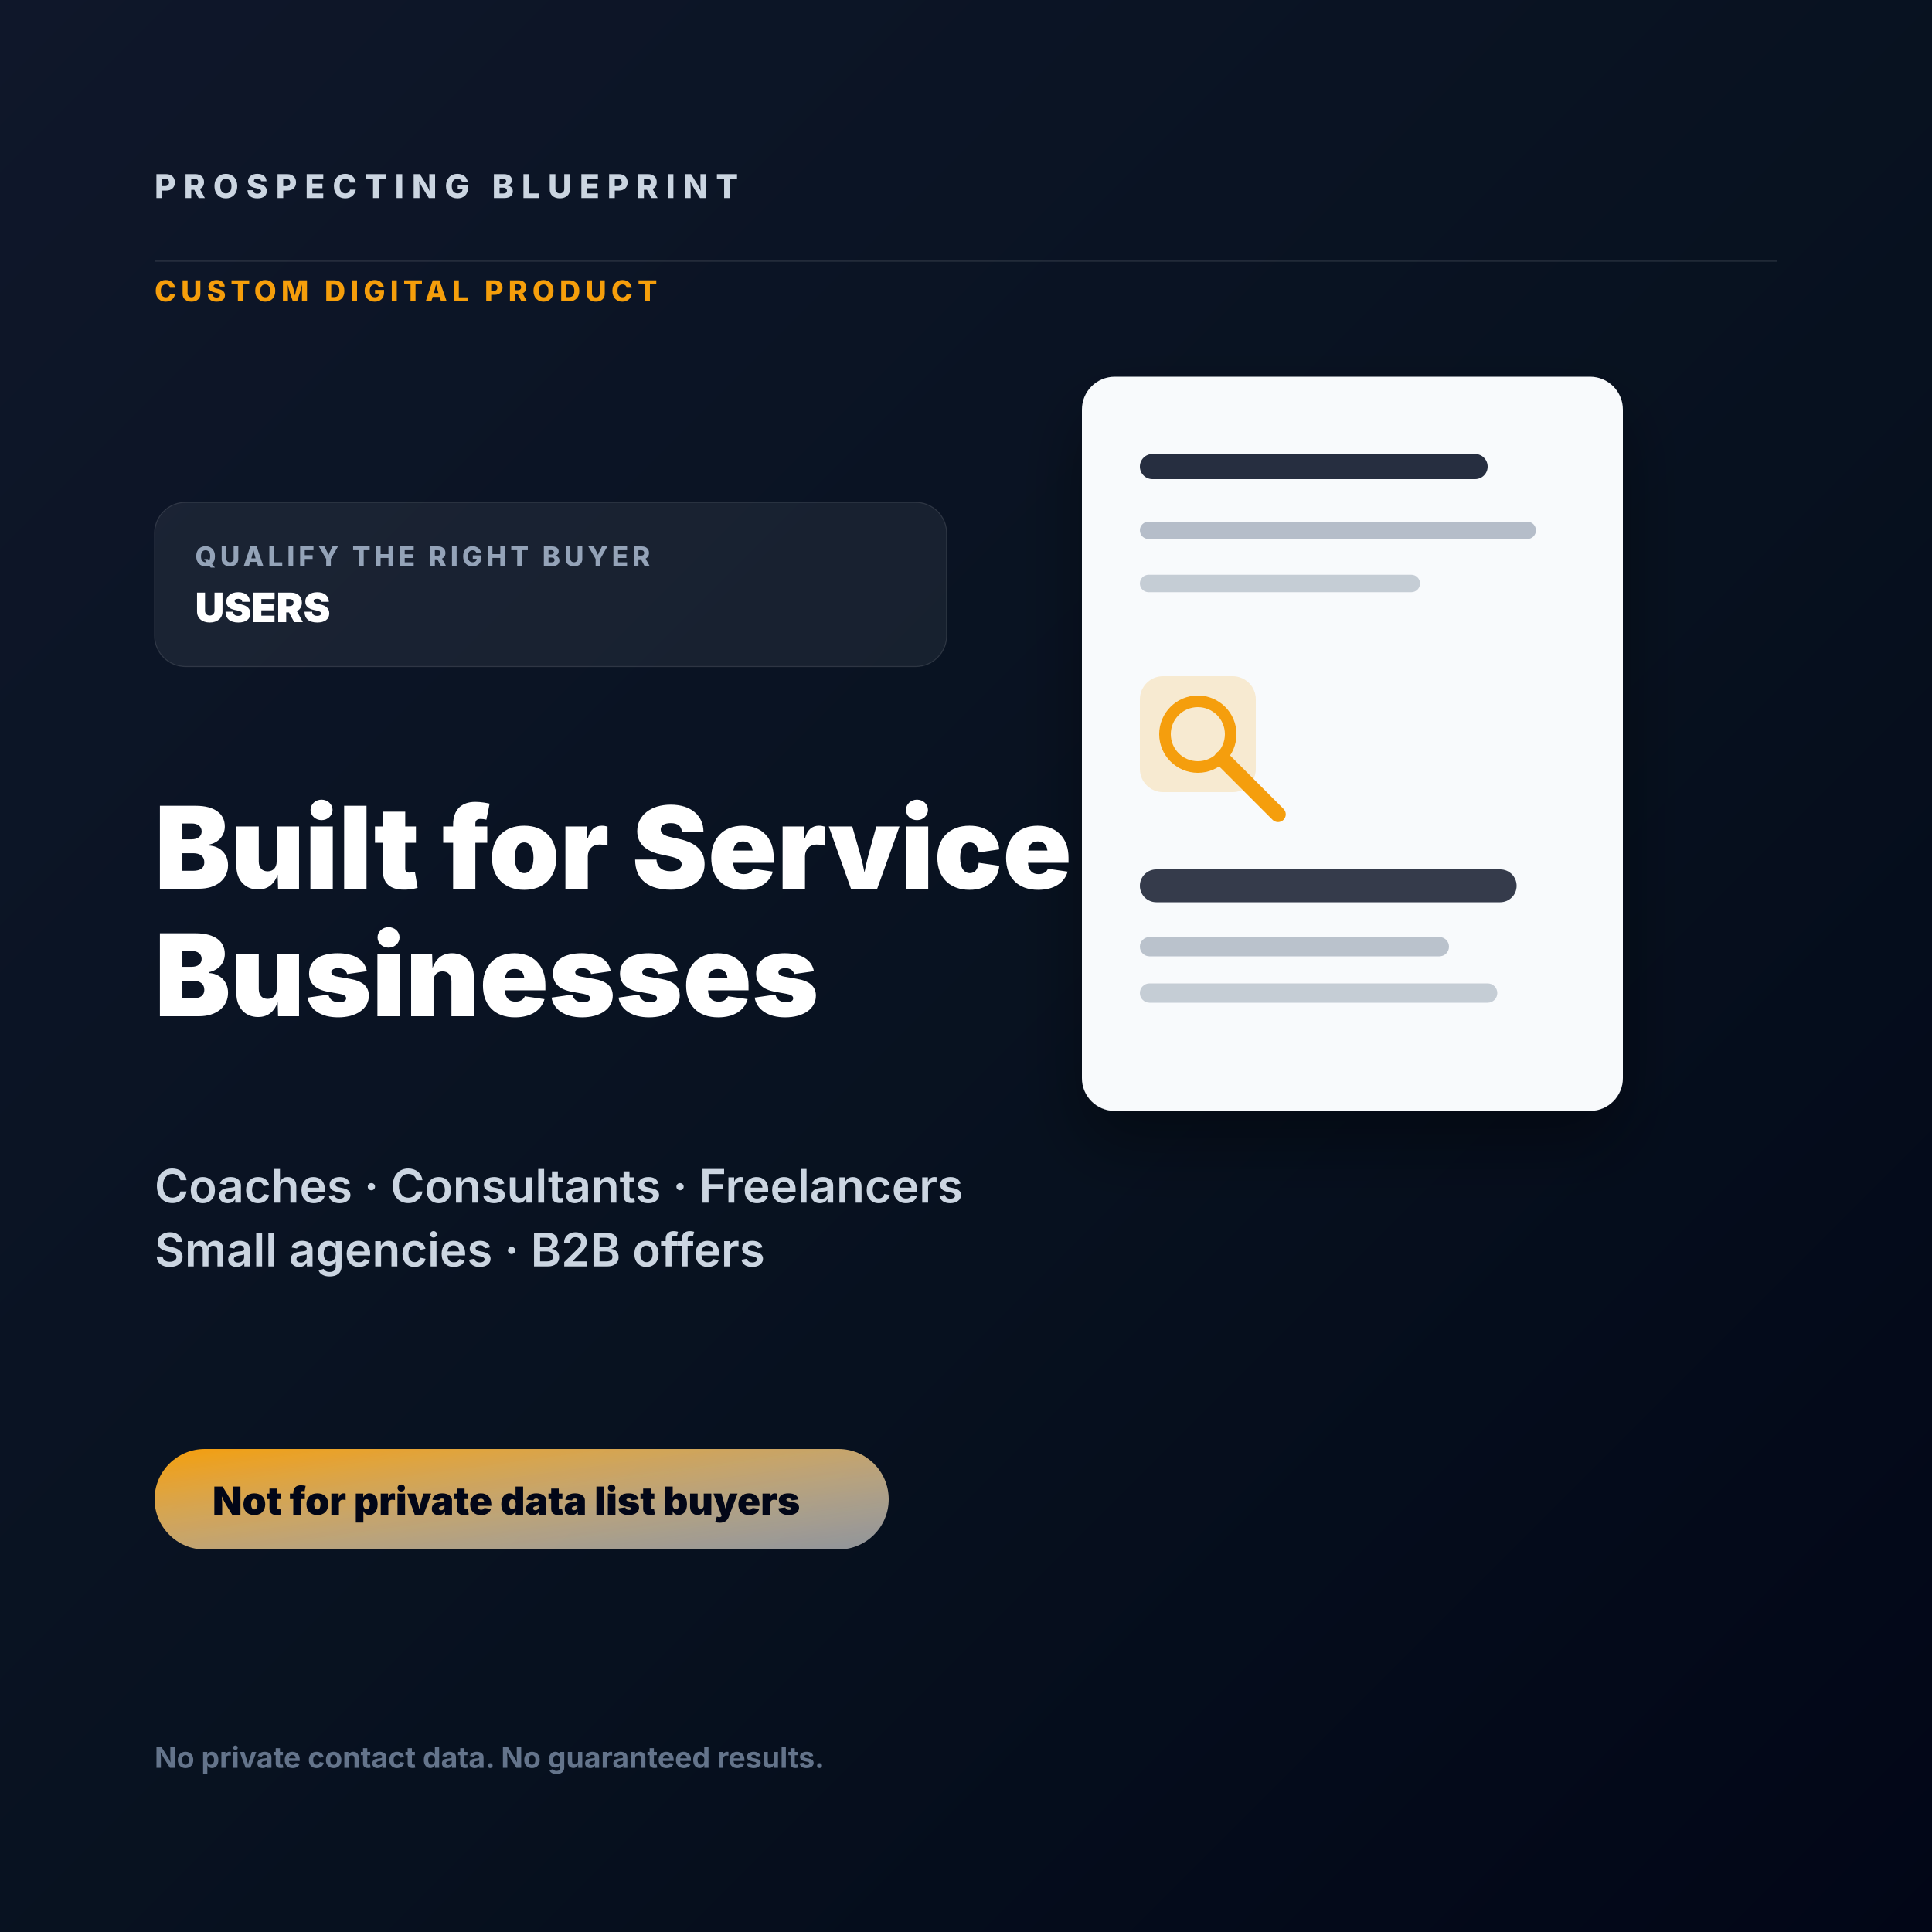
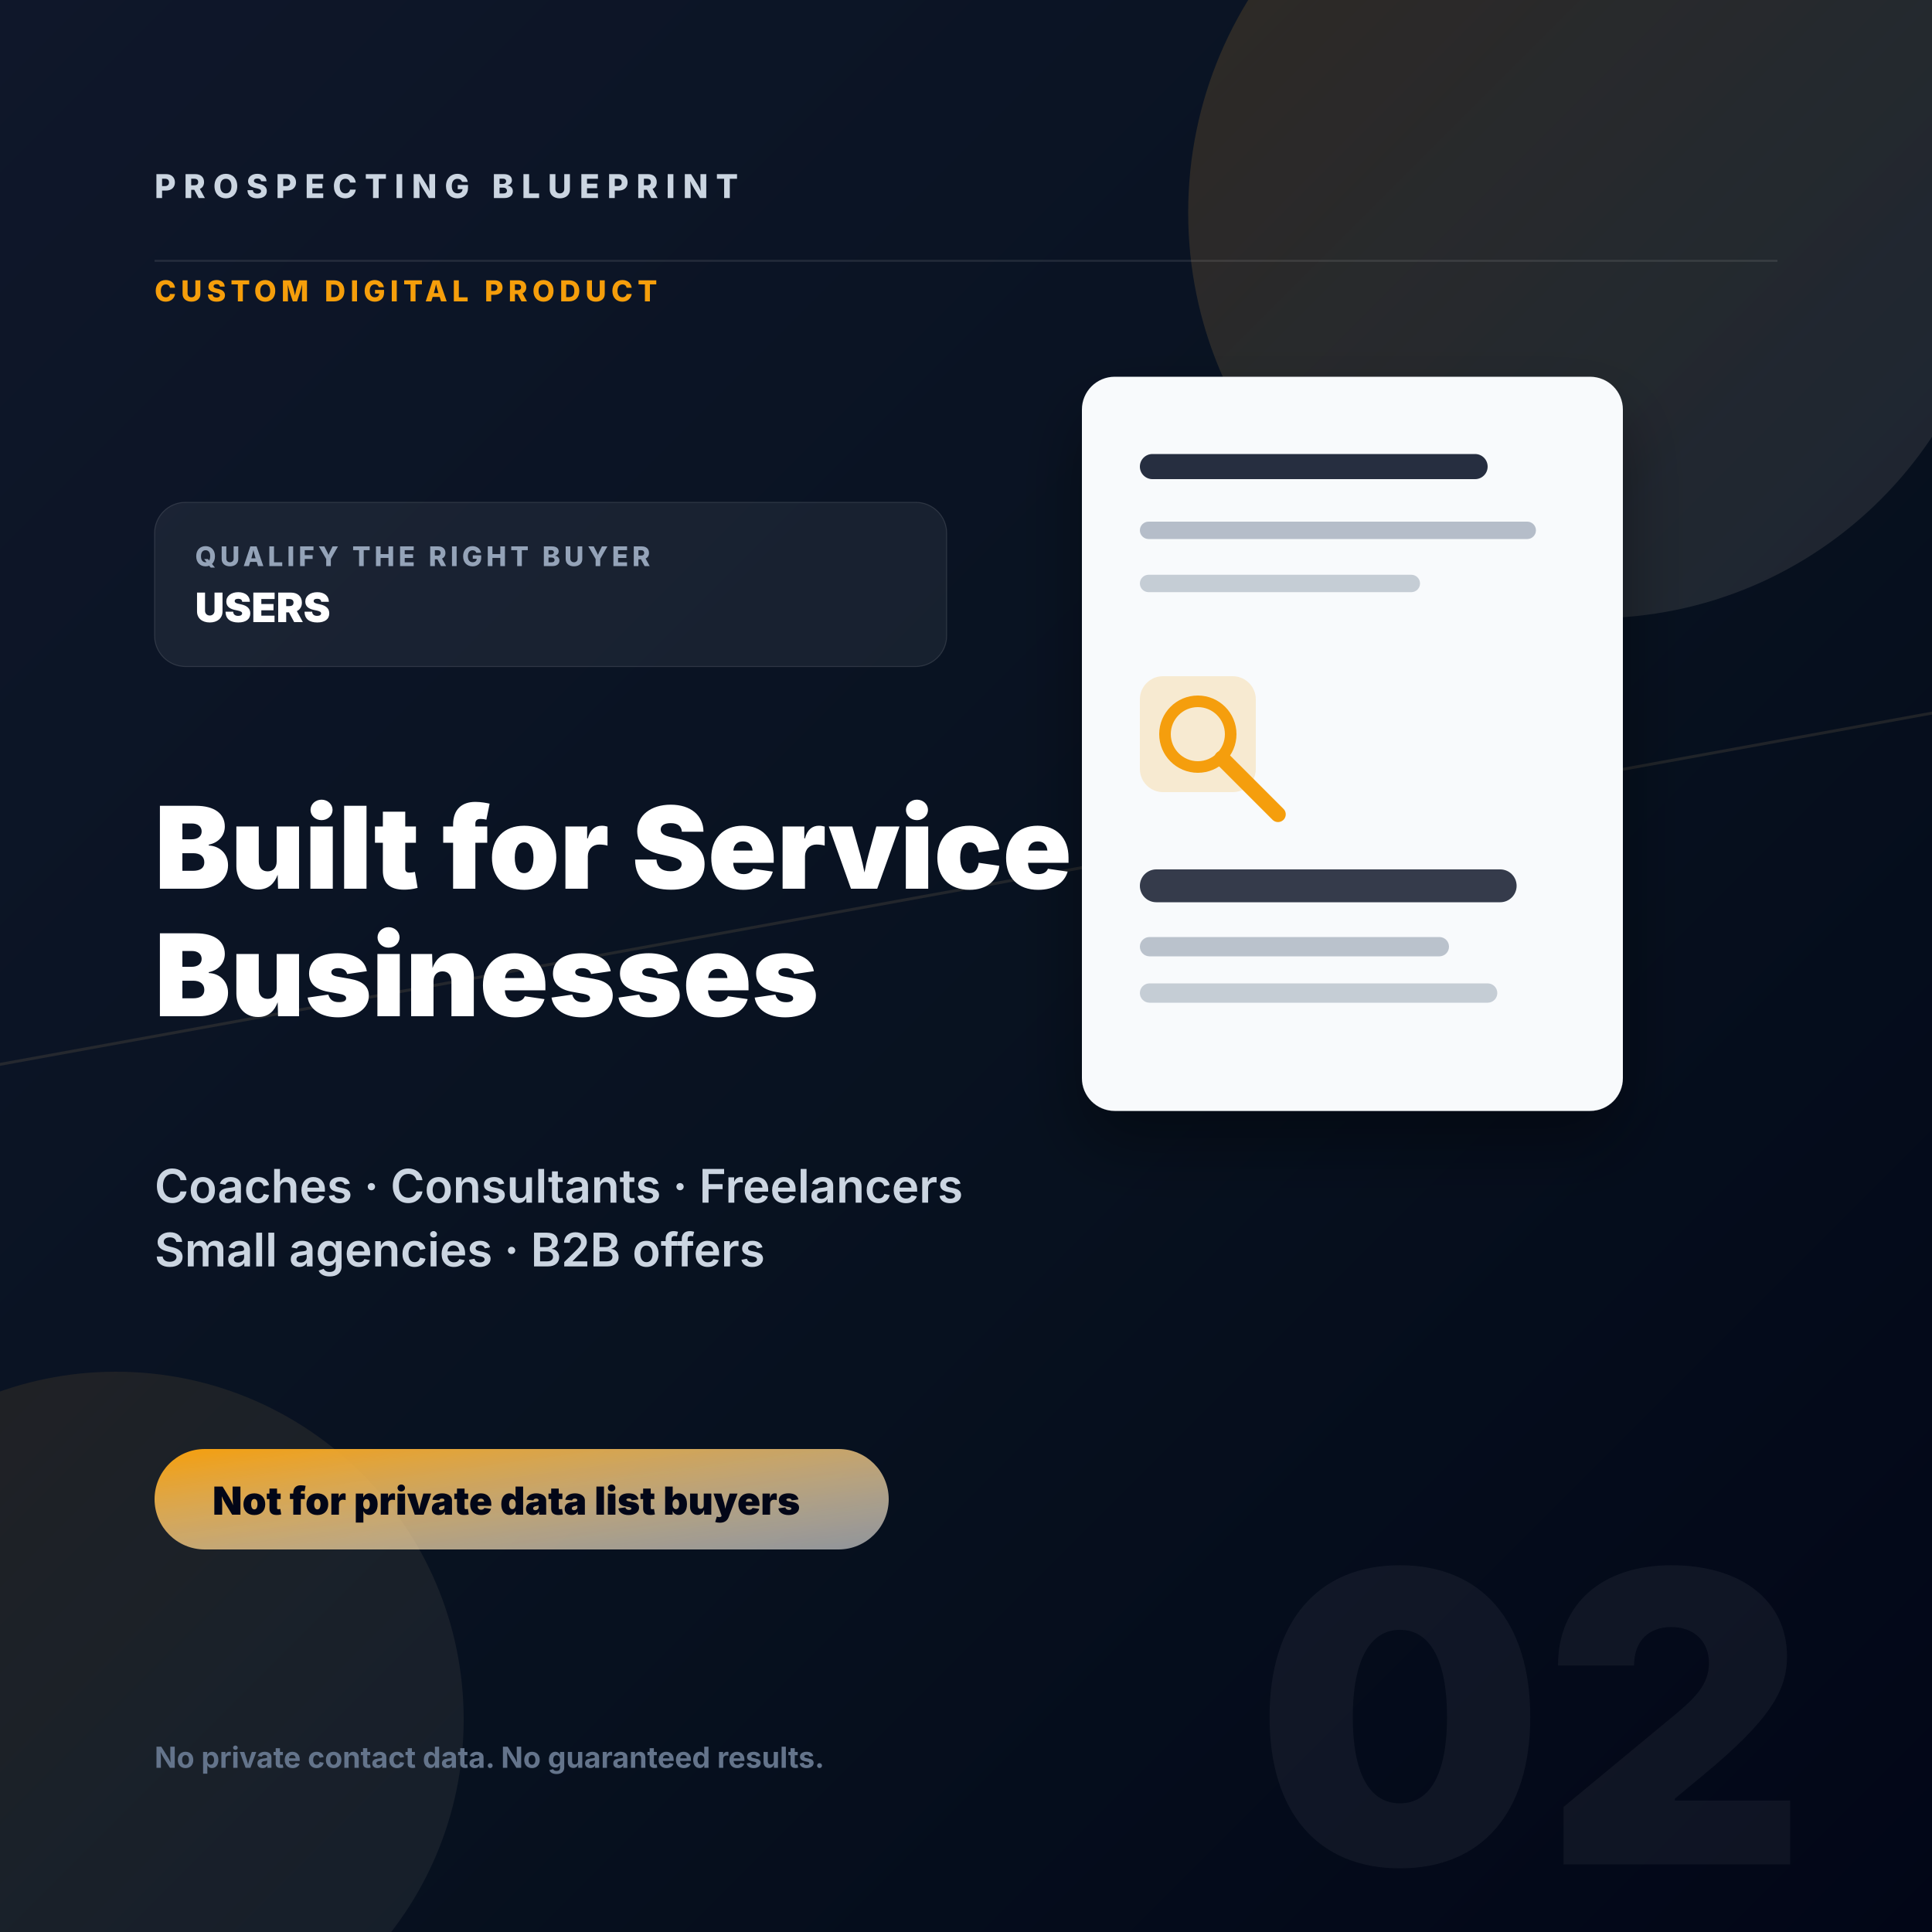
<svg xmlns="http://www.w3.org/2000/svg" width="2000" height="2000" viewBox="0 0 2000 2000" role="img" aria-label="Built for Service Businesses">
  <defs>
    <linearGradient id="bg" x1="0" y1="0" x2="1" y2="1">
      <stop offset="0" stop-color="#0f172a" />
      <stop offset="0.58" stop-color="#07111f" />
      <stop offset="1" stop-color="#020617" />
    </linearGradient>
    <linearGradient id="accent" x1="0" y1="0" x2="1" y2="1">
      <stop offset="0" stop-color="#f59e0b" />
      <stop offset="1" stop-color="#ffffff" stop-opacity="0.55" />
    </linearGradient>
    <filter id="shadow" x="-20%" y="-20%" width="140%" height="140%">
      <feDropShadow dx="0" dy="36" stdDeviation="34" flood-color="#000000" flood-opacity="0.36" />
    </filter>
  </defs>
  <rect width="2000" height="2000" fill="url(#bg)" />
+   <g>
+     <circle cx="1650" cy="220" r="420" fill="url(#accent)" opacity="0.16" />
+     <circle cx="120" cy="1780" r="360" fill="url(#accent)" opacity="0.10" />
+   </g>
+   <path d="M-100 1120 L2100 720" stroke="url(#accent)" stroke-width="3" opacity="0.14" />
+   <text x="1870" y="1930" text-anchor="end" fill="rgba(255,255,255,.05)" font-family="Inter, Arial, sans-serif" font-size="420" font-weight="900">02</text>
  <path d="M160 270h1680" stroke="rgba(255,255,255,.1)" stroke-width="2" />
  <text x="160" y="205" fill="#cbd5e1" font-family="Inter, Arial, sans-serif" font-size="34" font-weight="800" letter-spacing="8">PROSPECTING BLUEPRINT</text>
  <text x="160" y="312" fill="#f59e0b" font-family="Inter, Arial, sans-serif" font-size="30" font-weight="800" letter-spacing="5">CUSTOM DIGITAL PRODUCT</text>
  <g filter="url(#shadow)">
    <rect x="1120" y="390" width="560" height="760" rx="34" fill="#f8fafc" />
    <rect x="1180" y="470" width="360" height="26" rx="13" fill="#0f172a" opacity="0.9" />
    <rect x="1180" y="540" width="410" height="18" rx="9" fill="#64748b" opacity="0.45" />
    <rect x="1180" y="595" width="290" height="18" rx="9" fill="#64748b" opacity="0.34" />
    <rect x="1180" y="700" width="120" height="120" rx="24" fill="#f59e0b" opacity="0.18" />
    <circle cx="1240" cy="760" r="34" fill="none" stroke="#f59e0b" stroke-width="12" />
    <path d="M1265 785l58 58" stroke="#f59e0b" stroke-width="16" stroke-linecap="round" />
    <rect x="1180" y="900" width="390" height="34" rx="17" fill="#0f172a" opacity="0.84" />
    <rect x="1180" y="970" width="320" height="20" rx="10" fill="#64748b" opacity="0.42" />
    <rect x="1180" y="1018" width="370" height="20" rx="10" fill="#64748b" opacity="0.34" />
  </g>
  <g transform="translate(160 520)">
    <rect x="0" y="0" width="820" height="170" rx="32" fill="rgba(255,255,255,.06)" stroke="rgba(255,255,255,.12)" />
    <text x="42" y="66" fill="#94a3b8" font-family="Inter, Arial, sans-serif" font-size="28" font-weight="800" letter-spacing="4">QUALIFY THE RIGHT BUYER</text>
    <text x="42" y="124" fill="#ffffff" font-family="Inter, Arial, sans-serif" font-size="42" font-weight="900">USERS</text>
  </g>
  <text x="160" y="920" fill="#ffffff" font-family="Inter, Arial, sans-serif" font-size="118" font-weight="900">
    <tspan x="160" dy="0">Built for Service</tspan>
    <tspan x="160" dy="132">Businesses</tspan>
  </text>
  <text x="160" y="1245" fill="#cbd5e1" font-family="Inter, Arial, sans-serif" font-size="48" font-weight="600">
    <tspan x="160" dy="0">Coaches · Consultants · Freelancers</tspan>
    <tspan x="160" dy="66">Small agencies · B2B offers</tspan>
  </text>
  <rect x="160" y="1500" width="760" height="104" rx="52" fill="url(#accent)" />
  <text x="220" y="1568" fill="#020617" font-family="Inter, Arial, sans-serif" font-size="40" font-weight="900">Not for private data list buyers</text>
  <text x="160" y="1830" fill="#64748b" font-family="Inter, Arial, sans-serif" font-size="30" font-weight="700">No private contact data. No guaranteed results.</text>
</svg>
